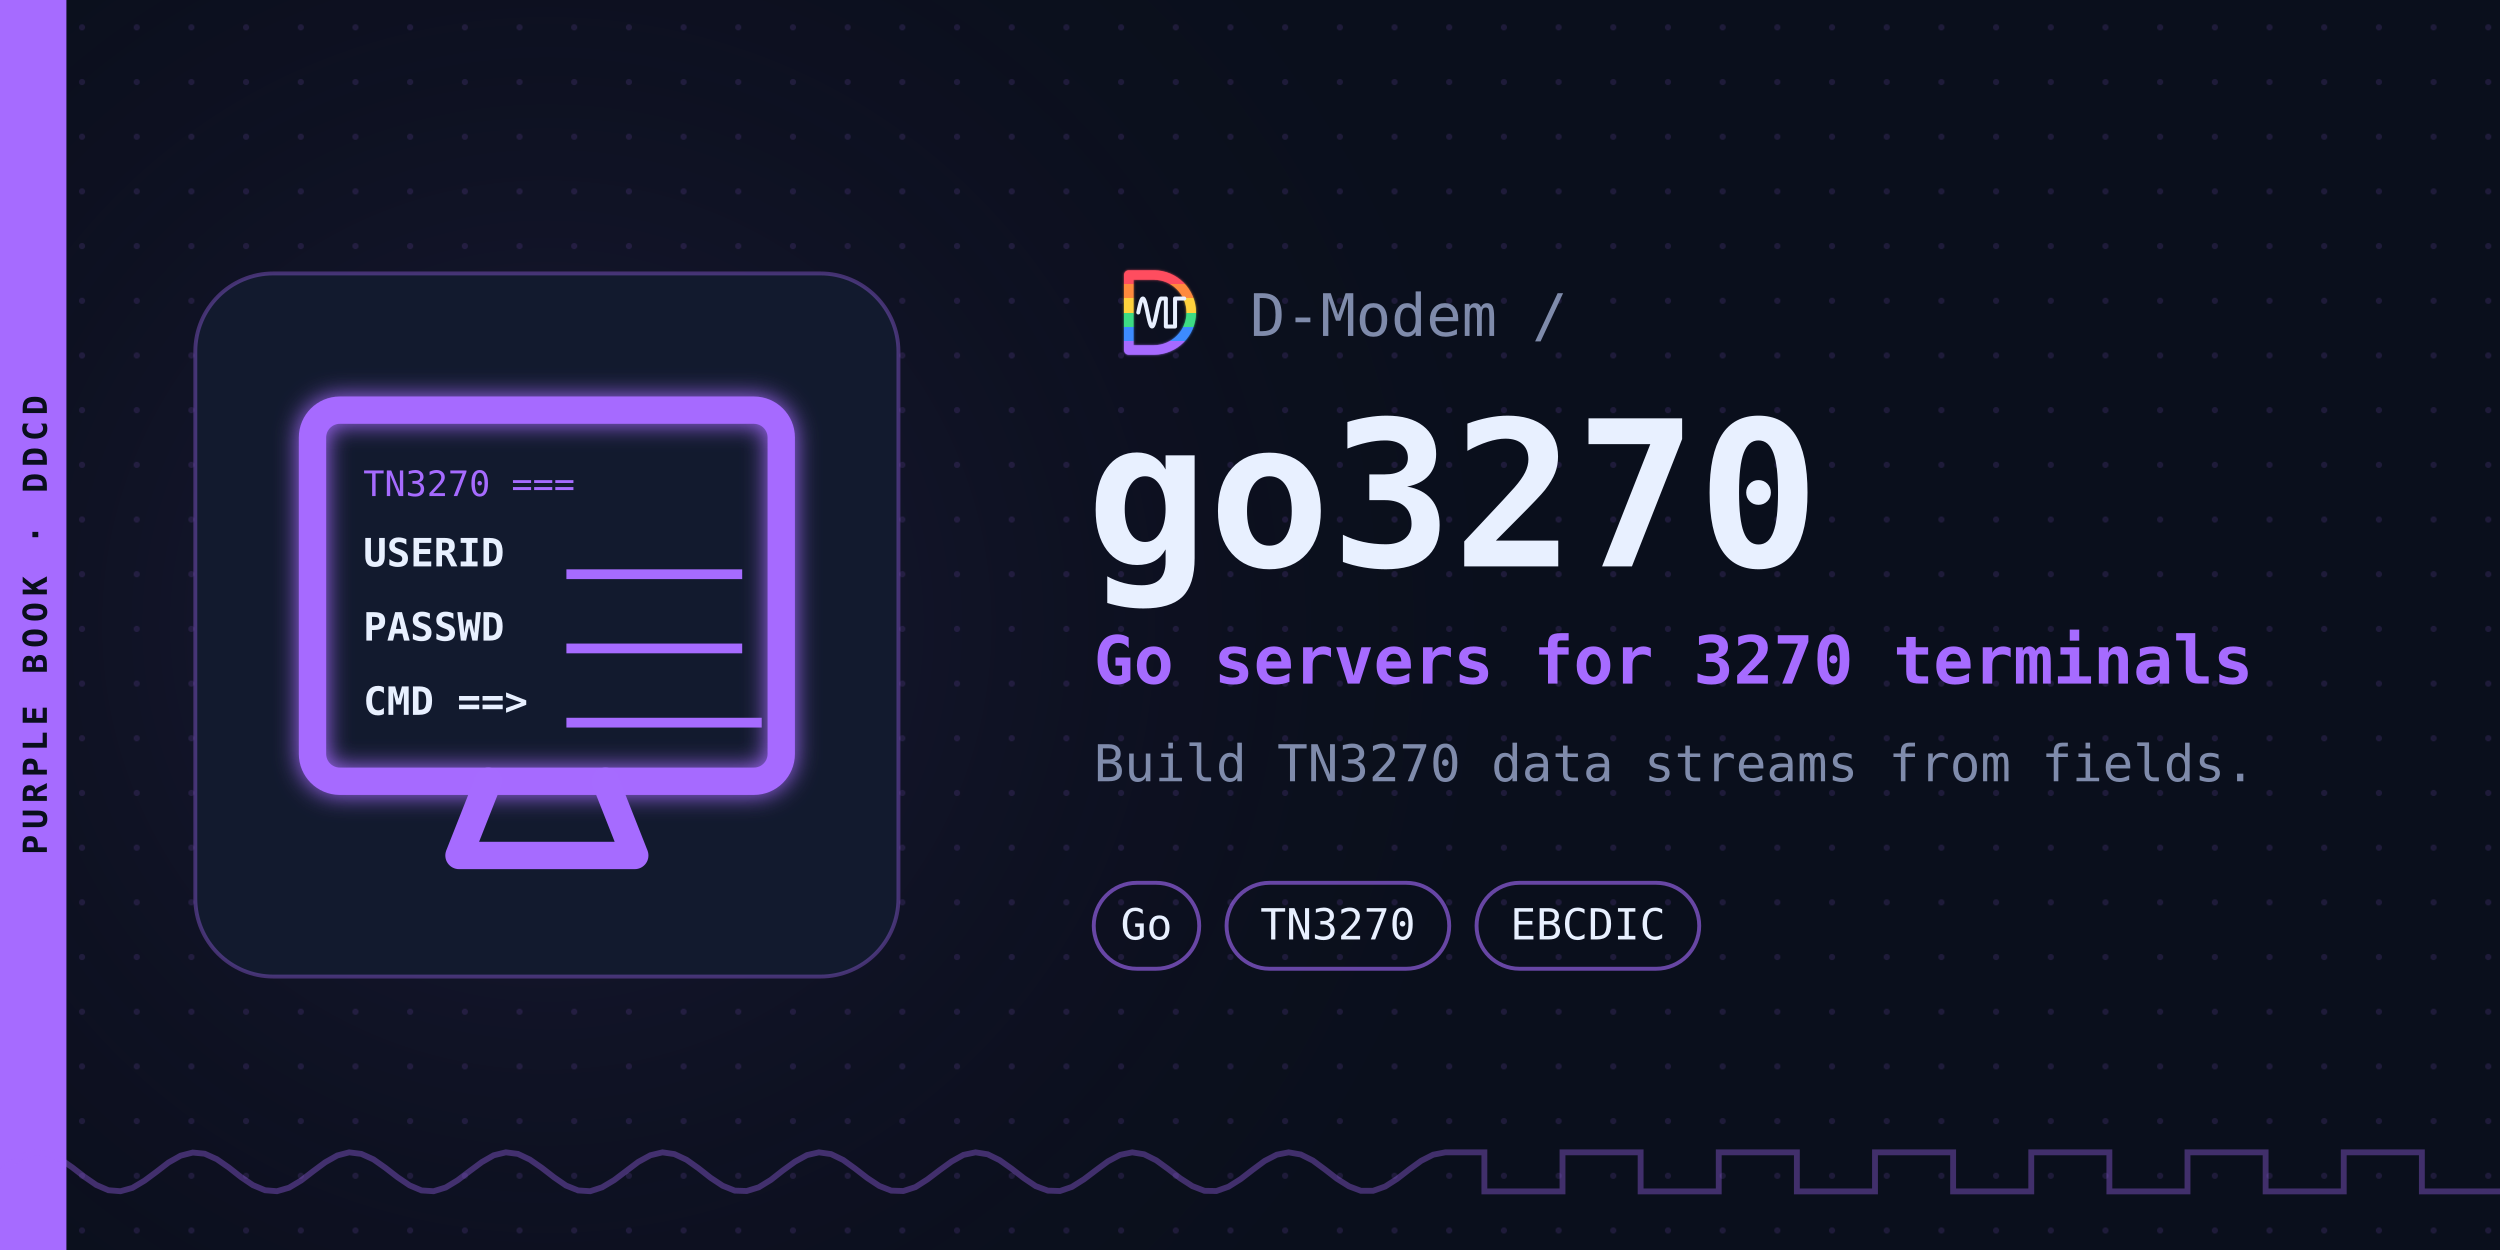
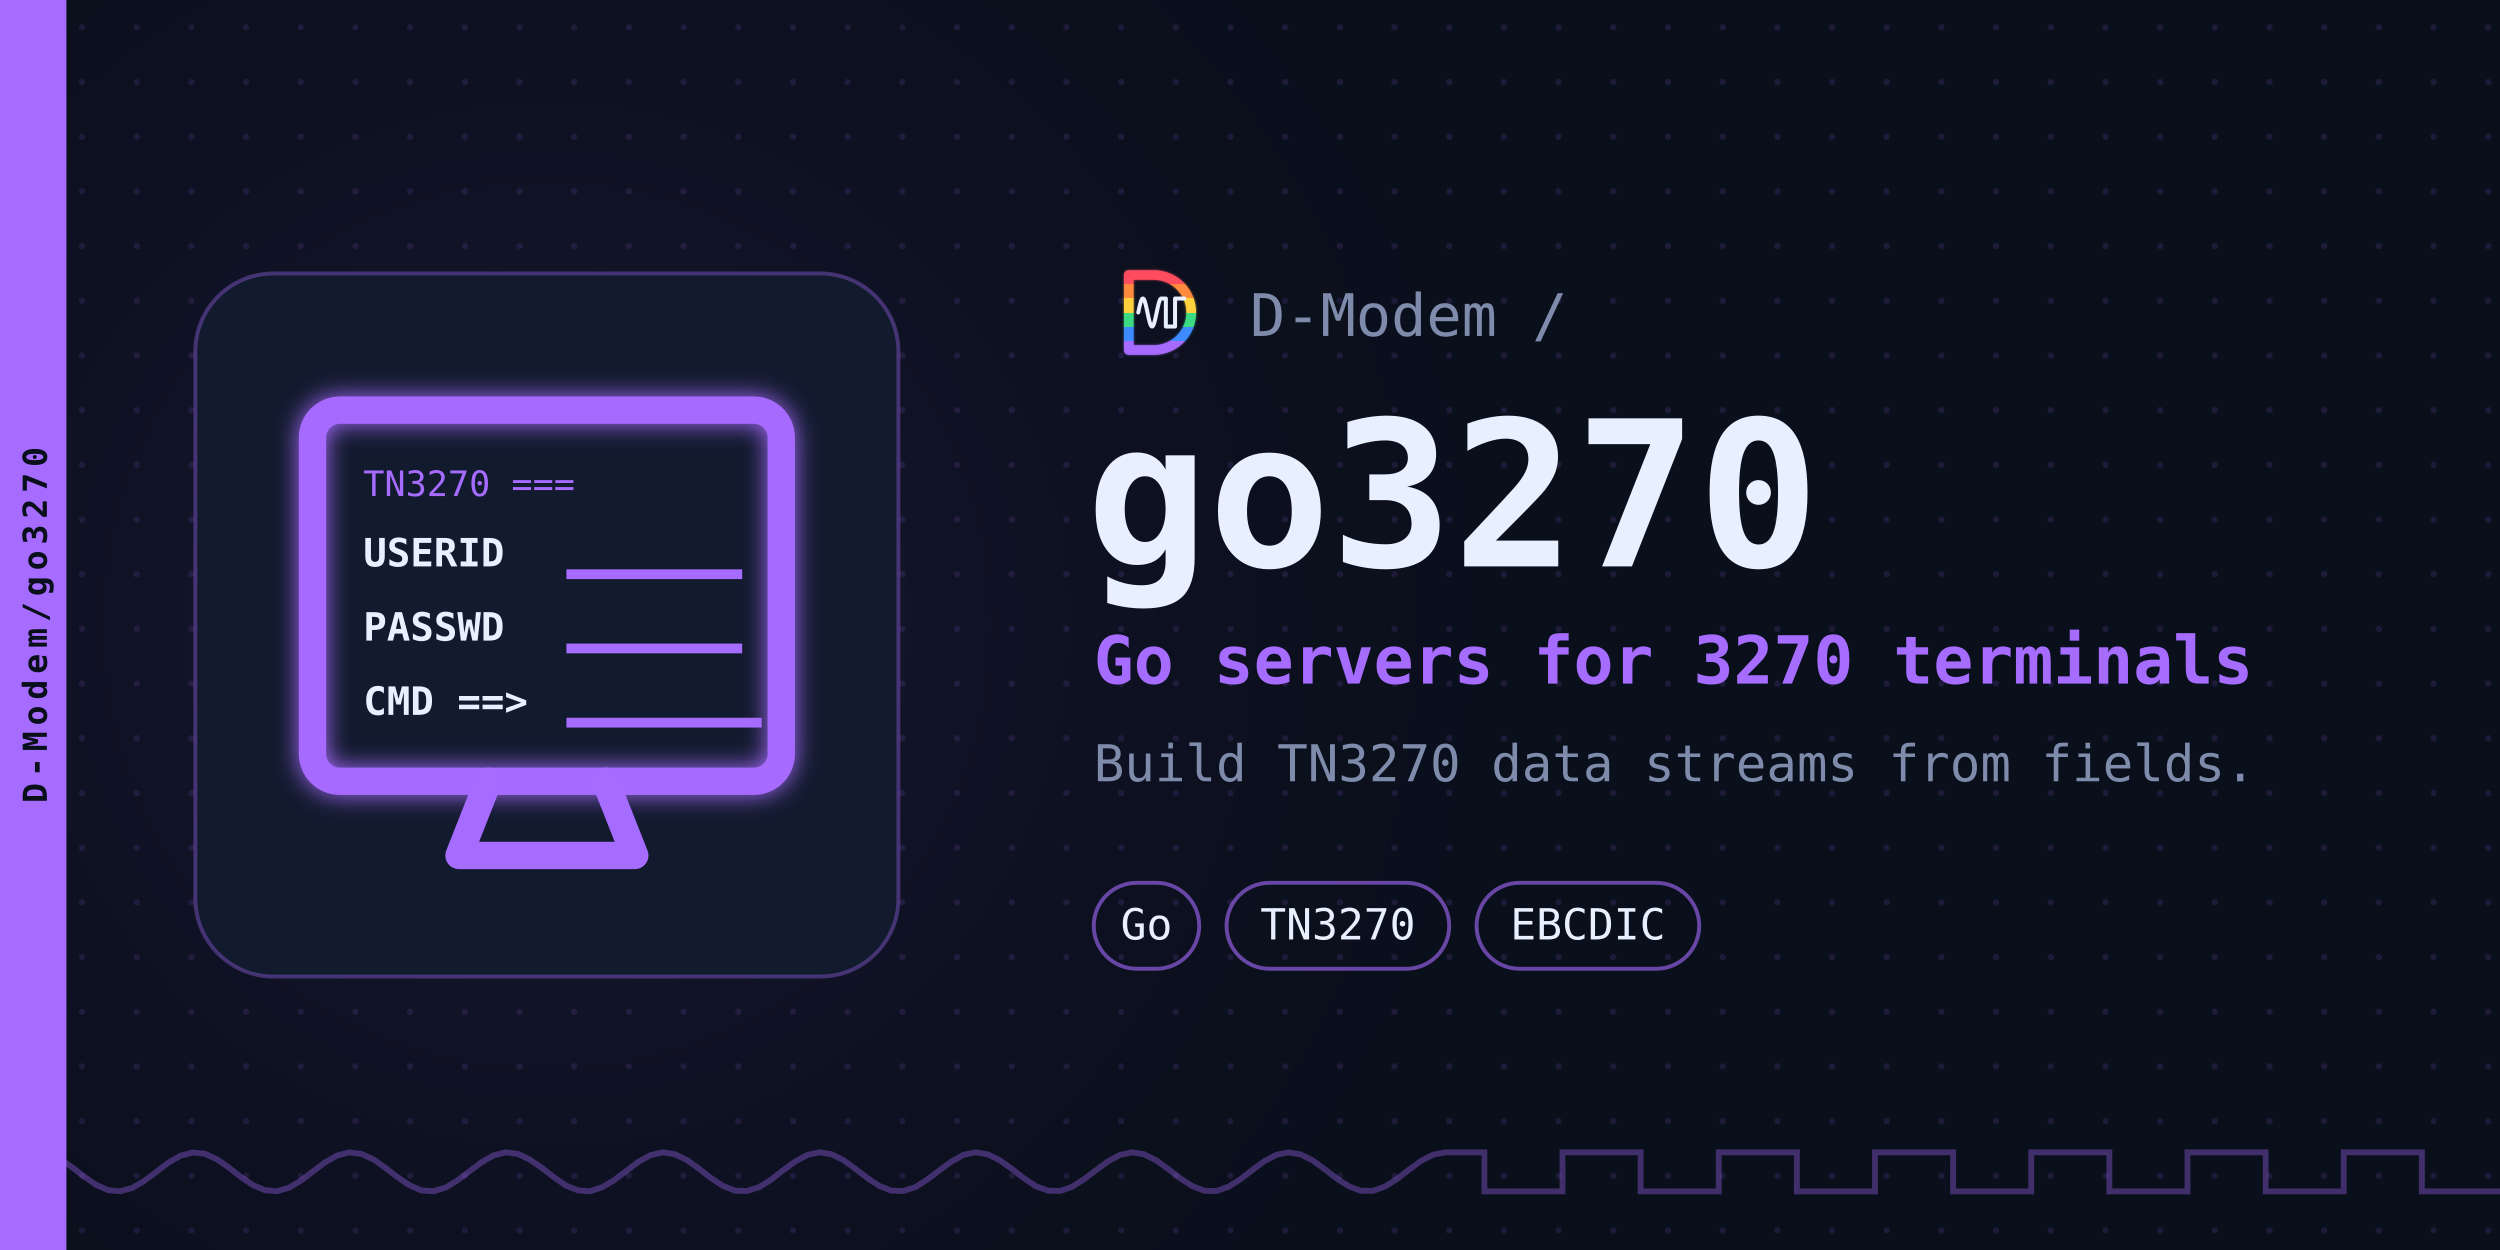
<svg xmlns="http://www.w3.org/2000/svg" width="1280" height="640" viewBox="0 0 1280 640">
  <defs>
    <pattern id="qam" width="28" height="28" patternUnits="userSpaceOnUse">
      <circle cx="14" cy="14" r="1.6" fill="#a66bff" opacity="0.13" />
    </pattern>
    <radialGradient id="vig" cx="50%" cy="45%" r="75%">
      <stop offset="0" stop-color="#a66bff" stop-opacity="0.10" />
      <stop offset="1" stop-color="#0a0f1c" stop-opacity="0" />
    </radialGradient>
    <radialGradient id="vig2" gradientUnits="userSpaceOnUse" cx="280" cy="320" r="520">
      <stop offset="0" stop-color="#a66bff" stop-opacity="0.12" />
      <stop offset="1" stop-color="#0a0f1c" stop-opacity="0" />
    </radialGradient>
    <linearGradient id="books" gradientUnits="userSpaceOnUse" x1="0" y1="81" x2="0" y2="419">
      <stop offset="0" stop-color="#ff4d5e" />
      <stop offset="0.167" stop-color="#ff4d5e" />
      <stop offset="0.167" stop-color="#ff8a3d" />
      <stop offset="0.333" stop-color="#ff8a3d" />
      <stop offset="0.333" stop-color="#ffd23d" />
      <stop offset="0.5" stop-color="#ffd23d" />
      <stop offset="0.5" stop-color="#3ddc84" />
      <stop offset="0.667" stop-color="#3ddc84" />
      <stop offset="0.667" stop-color="#3d8bff" />
      <stop offset="0.833" stop-color="#3d8bff" />
      <stop offset="0.833" stop-color="#a66bff" />
      <stop offset="1" stop-color="#a66bff" />
    </linearGradient>
    <filter id="glow" x="-30%" y="-30%" width="160%" height="160%">
      <feGaussianBlur stdDeviation="6" result="b" />
      <feMerge>
        <feMergeNode in="b" />
        <feMergeNode in="SourceGraphic" />
      </feMerge>
    </filter>
  </defs>
  <rect width="1280" height="640" fill="#0a0f1c" />
  <rect width="1280" height="640" fill="url(#qam)" />
  <rect width="1280" height="640" fill="url(#vig2)" />
  <rect x="100" y="140" width="360" height="360" rx="40" fill="#121a2e" stroke="#a66bff" stroke-opacity="0.35" stroke-width="2" />
  <g transform="translate(130 170)">
    <rect x="30" y="40" width="240" height="190" rx="14" stroke="#a66bff" stroke-width="14" stroke-linecap="round" stroke-linejoin="round" fill="none" filter="url(#glow)" />
-     <text x="56" y="84" font-family="'JetBrains Mono', 'DejaVu Sans Mono', monospace" font-size="18" fill="#a66bff">TN3270  ===</text>
-     <text x="56" y="120" font-family="'JetBrains Mono', 'DejaVu Sans Mono', monospace" font-size="20" font-weight="700" fill="#e8f0ff">USERID</text>
+     <text x="56" y="84" font-family="'SauceCodePro Nerd Font Mono', 'Source Code Pro', monospace" font-size="18" fill="#a66bff">TN3270  ===</text>
+     <text x="56" y="120" font-family="'SauceCodePro Nerd Font Mono', 'Source Code Pro', monospace" font-size="20" font-weight="700" fill="#e8f0ff">USERID</text>
    <line x1="160" y1="124" x2="250" y2="124" stroke="#a66bff" stroke-width="5" />
-     <text x="56" y="158" font-family="'JetBrains Mono', 'DejaVu Sans Mono', monospace" font-size="20" font-weight="700" fill="#e8f0ff">PASSWD</text>
+     <text x="56" y="158" font-family="'SauceCodePro Nerd Font Mono', 'Source Code Pro', monospace" font-size="20" font-weight="700" fill="#e8f0ff">PASSWD</text>
    <line x1="160" y1="162" x2="250" y2="162" stroke="#a66bff" stroke-width="5" />
-     <text x="56" y="196" font-family="'JetBrains Mono', 'DejaVu Sans Mono', monospace" font-size="20" font-weight="700" fill="#e8f0ff">CMD ==&gt;</text>
+     <text x="56" y="196" font-family="'SauceCodePro Nerd Font Mono', 'Source Code Pro', monospace" font-size="20" font-weight="700" fill="#e8f0ff">CMD ==&gt;</text>
    <line x1="160" y1="200" x2="260" y2="200" stroke="#a66bff" stroke-width="5" />
    <path d="M120 230 L105 268 H195 L180 230" stroke="#a66bff" stroke-width="14" stroke-linecap="round" stroke-linejoin="round" fill="none" />
  </g>
  <g transform="translate(560 128)">
    <g transform="scale(0.128)">
      <path d="M140 100 H240 A150 150 0 0 1 240 400 H140 Z" fill="none" stroke="url(#books)" stroke-width="38" stroke-linejoin="round" filter="url(#glow)" />
      <path d="M178.0,250.0 L178.8,246.3 L179.5,242.7 L180.3,239.1 L181.1,235.5 L181.8,232.0 L182.6,228.6 L183.4,225.2 L184.1,222.0 L184.9,218.9 L185.7,215.9 L186.4,213.1 L187.2,210.4 L188.0,207.9 L188.7,205.6 L189.5,203.4 L190.3,201.5 L191.0,199.8 L191.8,198.3 L192.6,197.0 L193.3,195.9 L194.1,195.1 L194.9,194.5 L195.6,194.1 L196.4,194.0 L197.2,194.1 L197.9,194.5 L198.7,195.1 L199.5,195.9 L200.2,197.0 L201.0,198.3 L201.8,199.8 L202.5,201.5 L203.3,203.4 L204.1,205.6 L204.8,207.9 L205.6,210.4 L206.4,213.1 L207.1,215.9 L207.9,218.9 L208.7,222.0 L209.4,225.2 L210.2,228.6 L211.0,232.0 L211.7,235.5 L212.5,239.1 L213.3,242.7 L214.0,246.3 L214.8,250.0 L215.6,253.7 L216.3,257.3 L217.1,260.9 L217.9,264.5 L218.6,268.0 L219.4,271.4 L220.2,274.8 L220.9,278.0 L221.7,281.1 L222.5,284.1 L223.2,286.9 L224.0,289.6 L224.8,292.1 L225.5,294.4 L226.3,296.6 L227.1,298.5 L227.8,300.2 L228.6,301.7 L229.4,303.0 L230.1,304.1 L230.9,304.9 L231.7,305.5 L232.4,305.9 L233.2,306.0 L234.0,305.9 L234.7,305.5 L235.5,304.9 L236.3,304.1 L237.0,303.0 L237.8,301.7 L238.6,300.2 L239.3,298.5 L240.1,296.6 L240.9,294.4 L241.6,292.1 L242.4,289.6 L243.2,286.9 L243.9,284.1 L244.7,281.1 L245.5,278.0 L246.2,274.8 L247.0,271.4 L247.8,268.0 L248.5,264.5 L249.3,260.9 L250.1,257.3 L250.8,253.7 L251.6,250.0 L252.4,246.3 L253.1,242.7 L253.9,239.1 L254.7,235.5 L255.4,232.0 L256.2,228.6 L257.0,225.2 L257.7,222.0 L258.5,218.9 L259.3,215.9 L260.0,213.1 L260.8,210.4 L261.6,207.9 L262.3,205.6 L263.1,203.4 L263.9,201.5 L264.6,199.8 L265.4,198.3 L266.2,197.0 L266.9,195.9 L267.7,195.1 L268.5,194.5 L269.2,194.1 L270.0,194.0 H288.4 V306.0 H325.2 V194.0 H362.0" fill="none" stroke="#e8f0ff" stroke-width="16" stroke-linecap="round" stroke-linejoin="round" />
    </g>
  </g>
-   <text x="640" y="172" font-family="'JetBrains Mono', 'DejaVu Sans Mono', monospace" font-size="30" fill="#7f8bab">D-Modem /</text>
-   <text x="556" y="290" font-family="'JetBrains Mono', 'DejaVu Sans Mono', monospace" font-weight="800" font-size="104" fill="#e8f0ff">go3270</text>
-   <text x="560" y="350" font-family="'JetBrains Mono', 'DejaVu Sans Mono', monospace" font-weight="700" font-size="34" fill="#a66bff">Go servers for 3270 terminals</text>
-   <text x="560" y="400" font-family="'JetBrains Mono', 'DejaVu Sans Mono', monospace" font-size="26" fill="#7f8bab">Build TN3270 data streams from fields.</text>
+   <text x="640" y="172" font-family="'SauceCodePro Nerd Font Mono', 'Source Code Pro', monospace" font-size="30" fill="#7f8bab">D-Modem /</text>
+   <text x="556" y="290" font-family="'SauceCodePro Nerd Font Mono', 'Source Code Pro', monospace" font-weight="800" font-size="104" fill="#e8f0ff">go3270</text>
+   <text x="560" y="350" font-family="'SauceCodePro Nerd Font Mono', 'Source Code Pro', monospace" font-weight="700" font-size="34" fill="#a66bff">Go servers for 3270 terminals</text>
+   <text x="560" y="400" font-family="'SauceCodePro Nerd Font Mono', 'Source Code Pro', monospace" font-size="26" fill="#7f8bab">Build TN3270 data streams from fields.</text>
  <rect x="560" y="452" width="54" height="44" rx="22" fill="none" stroke="#a66bff" stroke-opacity="0.6" stroke-width="2" />
-   <text x="587.0" y="481" text-anchor="middle" font-family="'JetBrains Mono', 'DejaVu Sans Mono', monospace" font-size="22" fill="#e8f0ff">Go</text>
+   <text x="587.0" y="481" text-anchor="middle" font-family="'SauceCodePro Nerd Font Mono', 'Source Code Pro', monospace" font-size="22" fill="#e8f0ff">Go</text>
  <rect x="628" y="452" width="114" height="44" rx="22" fill="none" stroke="#a66bff" stroke-opacity="0.6" stroke-width="2" />
-   <text x="685.0" y="481" text-anchor="middle" font-family="'JetBrains Mono', 'DejaVu Sans Mono', monospace" font-size="22" fill="#e8f0ff">TN3270</text>
+   <text x="685.0" y="481" text-anchor="middle" font-family="'SauceCodePro Nerd Font Mono', 'Source Code Pro', monospace" font-size="22" fill="#e8f0ff">TN3270</text>
  <rect x="756" y="452" width="114" height="44" rx="22" fill="none" stroke="#a66bff" stroke-opacity="0.6" stroke-width="2" />
-   <text x="813.0" y="481" text-anchor="middle" font-family="'JetBrains Mono', 'DejaVu Sans Mono', monospace" font-size="22" fill="#e8f0ff">EBCDIC</text>
+   <text x="813.0" y="481" text-anchor="middle" font-family="'SauceCodePro Nerd Font Mono', 'Source Code Pro', monospace" font-size="22" fill="#e8f0ff">EBCDIC</text>
  <rect x="0" y="0" width="34" height="640" fill="#a66bff" />
-   <text transform="translate(24 320) rotate(-90)" text-anchor="middle" font-family="'JetBrains Mono', 'DejaVu Sans Mono', monospace" font-weight="800" font-size="17" letter-spacing="3" fill="#0a0f1c">PURPLE BOOK · DDCD</text>
+   <text transform="translate(24 320) rotate(-90)" text-anchor="middle" font-family="'SauceCodePro Nerd Font Mono', 'Source Code Pro', monospace" font-weight="800" font-size="17" letter-spacing="3" fill="#0a0f1c">D-Modem/go3270</text>
  <path d="M0.0,600.0 L6.2,595.3 L12.3,591.8 L18.5,590.1 L24.7,590.7 L30.8,593.4 L37.0,597.7 L43.2,602.5 L49.3,606.7 L55.5,609.4 L61.7,609.9 L67.8,608.2 L74.0,604.5 L80.2,599.9 L86.3,595.2 L92.5,591.7 L98.7,590.1 L104.8,590.7 L111.0,593.5 L117.2,597.8 L123.3,602.6 L129.5,606.8 L135.7,609.4 L141.8,609.9 L148.0,608.1 L154.2,604.4 L160.3,599.7 L166.5,595.1 L172.7,591.6 L178.8,590.0 L185.0,590.8 L191.2,593.6 L197.3,597.9 L203.5,602.7 L209.7,606.9 L215.8,609.5 L222.0,609.9 L228.2,608.0 L234.3,604.3 L240.5,599.6 L246.7,595.0 L252.8,591.5 L259.0,590.0 L265.2,590.8 L271.3,593.7 L277.5,598.0 L283.7,602.8 L289.8,607.0 L296.0,609.5 L302.2,609.9 L308.3,607.9 L314.5,604.2 L320.7,599.5 L326.8,594.9 L333.0,591.5 L339.2,590.0 L345.3,590.9 L351.5,593.8 L357.7,598.2 L363.8,603.0 L370.0,607.1 L376.2,609.6 L382.3,609.8 L388.5,607.9 L394.7,604.1 L400.8,599.3 L407.0,594.8 L413.2,591.4 L419.3,590.0 L425.5,590.9 L431.7,593.9 L437.8,598.3 L444.0,603.1 L450.2,607.2 L456.3,609.6 L462.5,609.8 L468.7,607.8 L474.8,603.9 L481.0,599.2 L487.2,594.7 L493.3,591.3 L499.5,590.0 L505.7,591.0 L511.8,594.0 L518.0,598.4 L524.2,603.2 L530.3,607.3 L536.5,609.6 L542.7,609.8 L548.8,607.7 L555.0,603.8 L561.2,599.1 L567.3,594.6 L573.5,591.3 L579.7,590.0 L585.8,591.0 L592.0,594.1 L598.2,598.6 L604.3,603.3 L610.5,607.3 L616.7,609.7 L622.8,609.8 L629.0,607.6 L635.2,603.7 L641.3,599.0 L647.5,594.4 L653.7,591.2 L659.8,590.0 L666.0,591.1 L672.2,594.2 L678.3,598.7 L684.5,603.5 L690.7,607.4 L696.8,609.7 L703.0,609.7 L709.2,607.5 L715.3,603.6 L721.5,598.8 L727.7,594.3 L733.8,591.2 L740.0,590.0 H760.0 V610.0 H800.0 V590.0 H840.0 V610.0 H880.0 V590.0 H920.0 V610.0 H960.0 V590.0 H1000.0 V610.0 H1040.0 V590.0 H1080.0 V610.0 H1120.0 V590.0 H1160.0 V610.0 H1200.0 V590.0 H1240.0 V610.0 H1280.0" fill="none" stroke="#a66bff" stroke-opacity="0.35" stroke-width="3" />
</svg>
